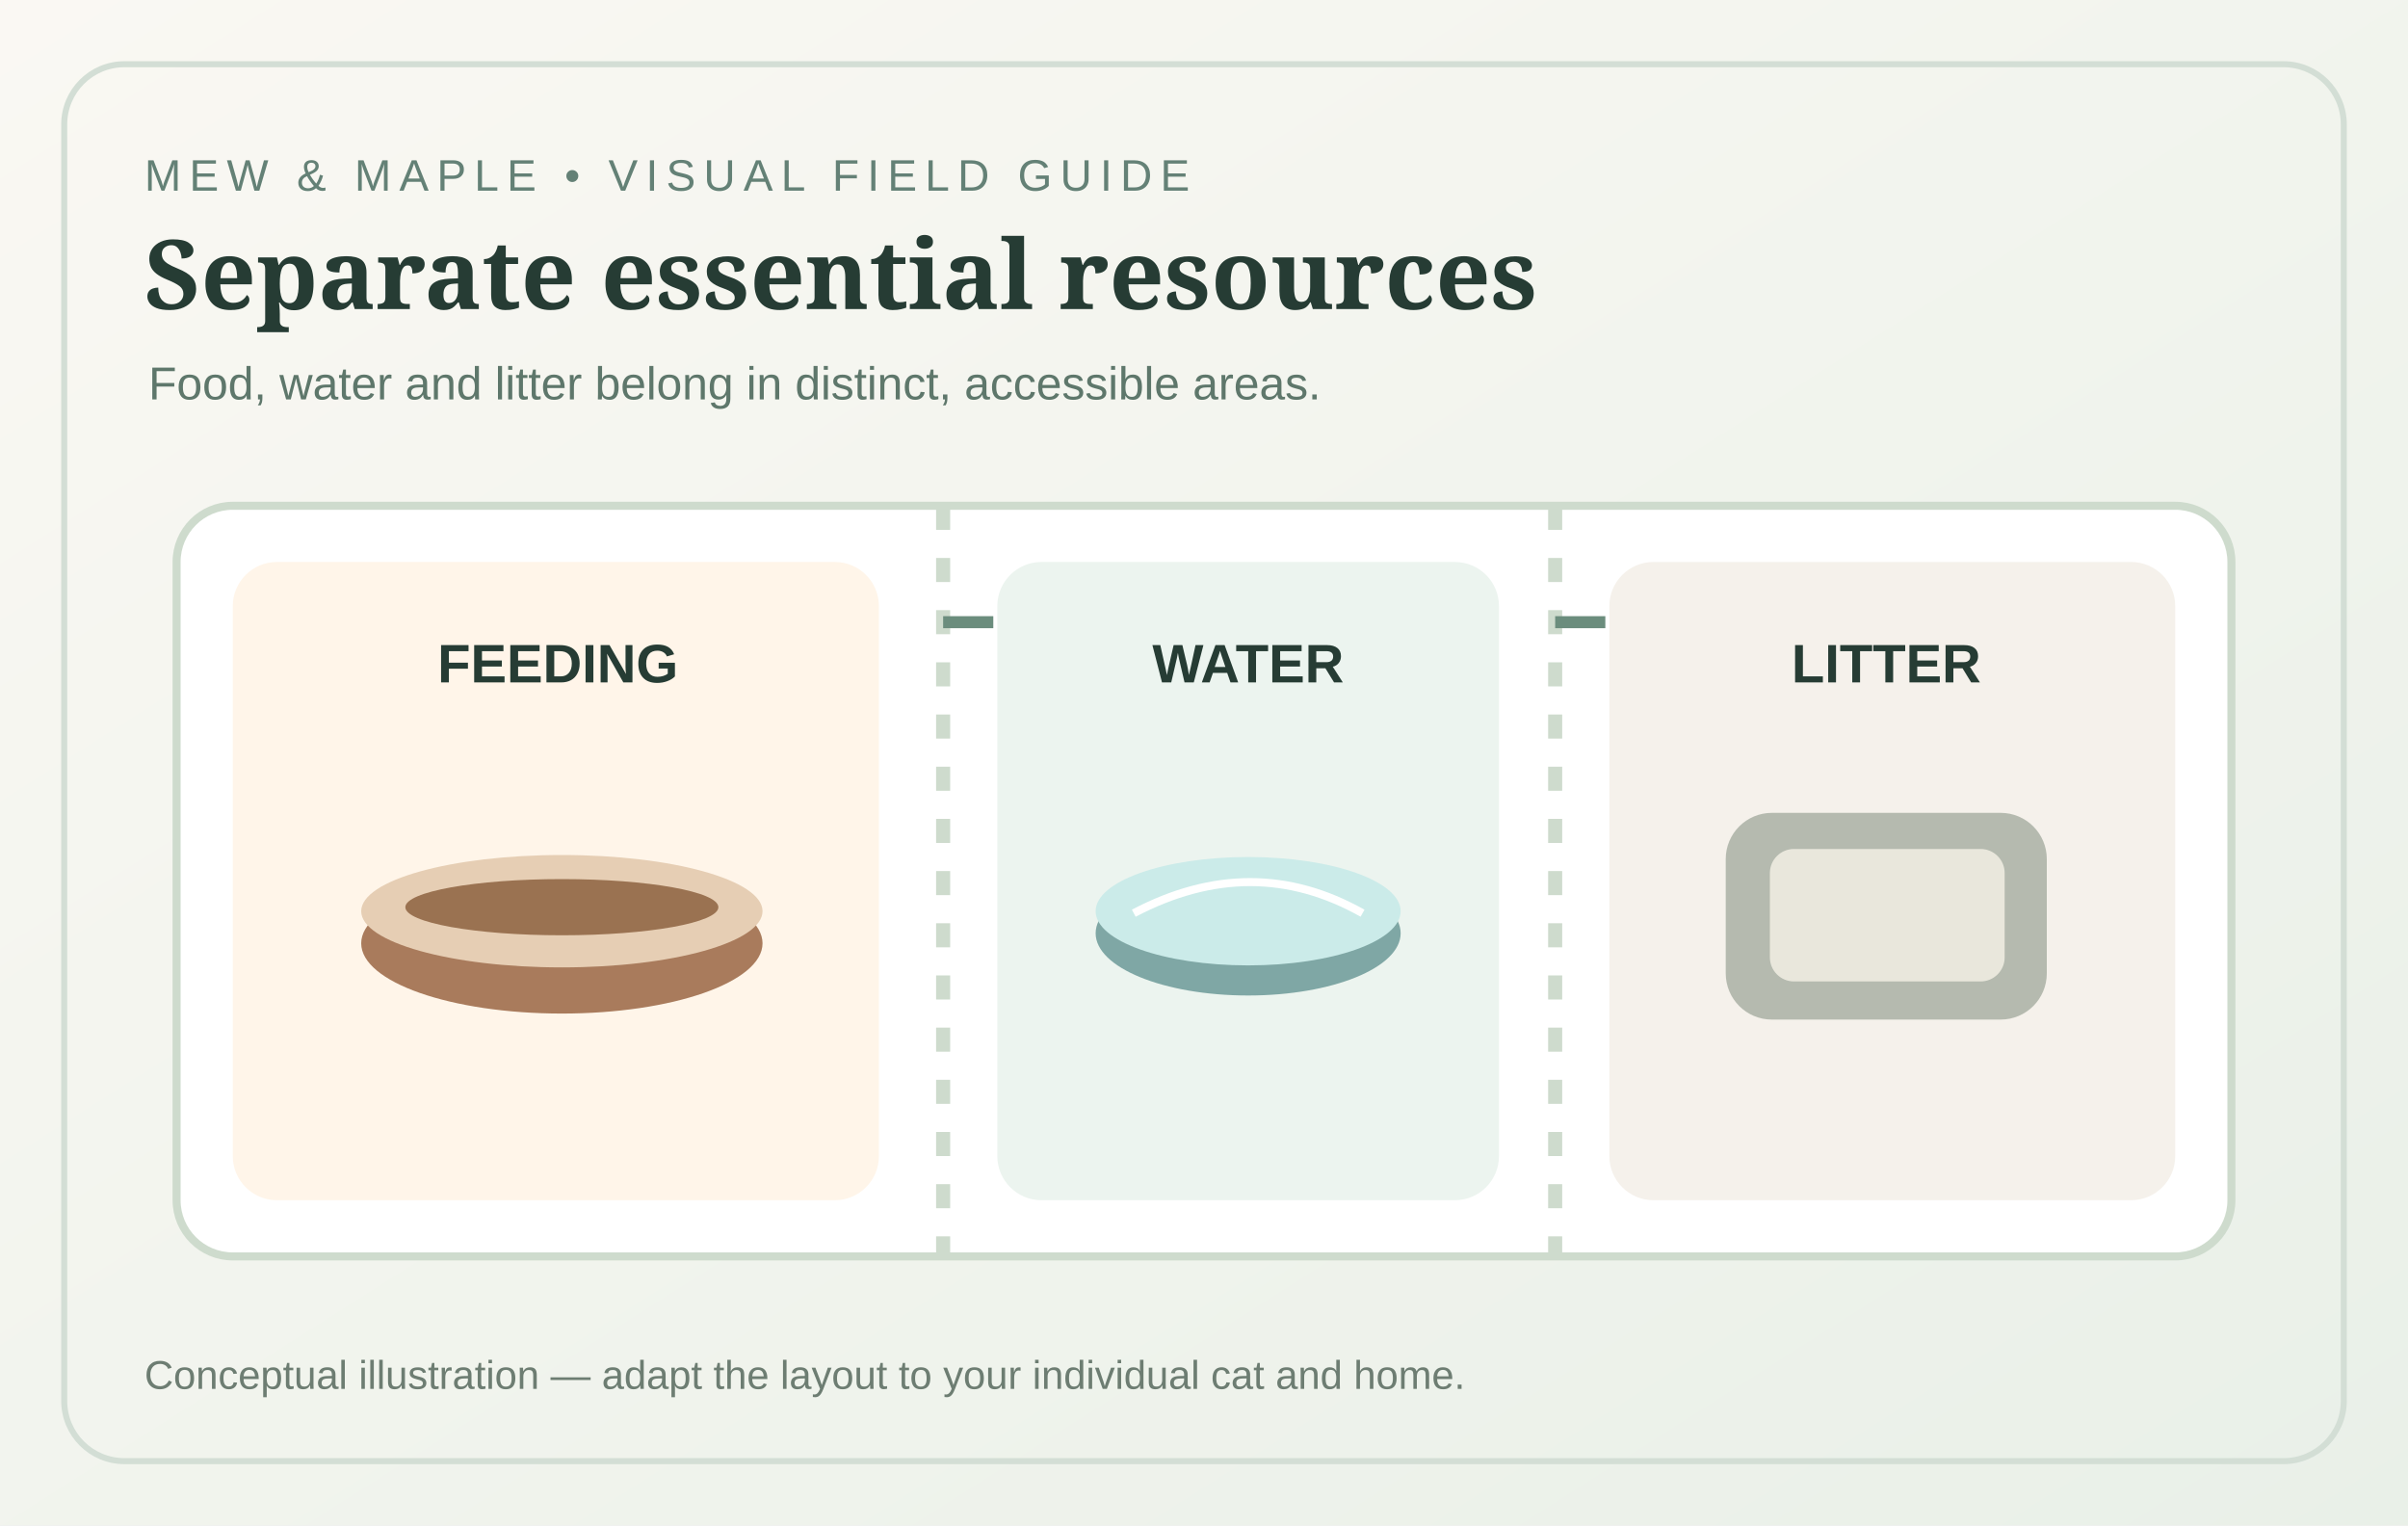
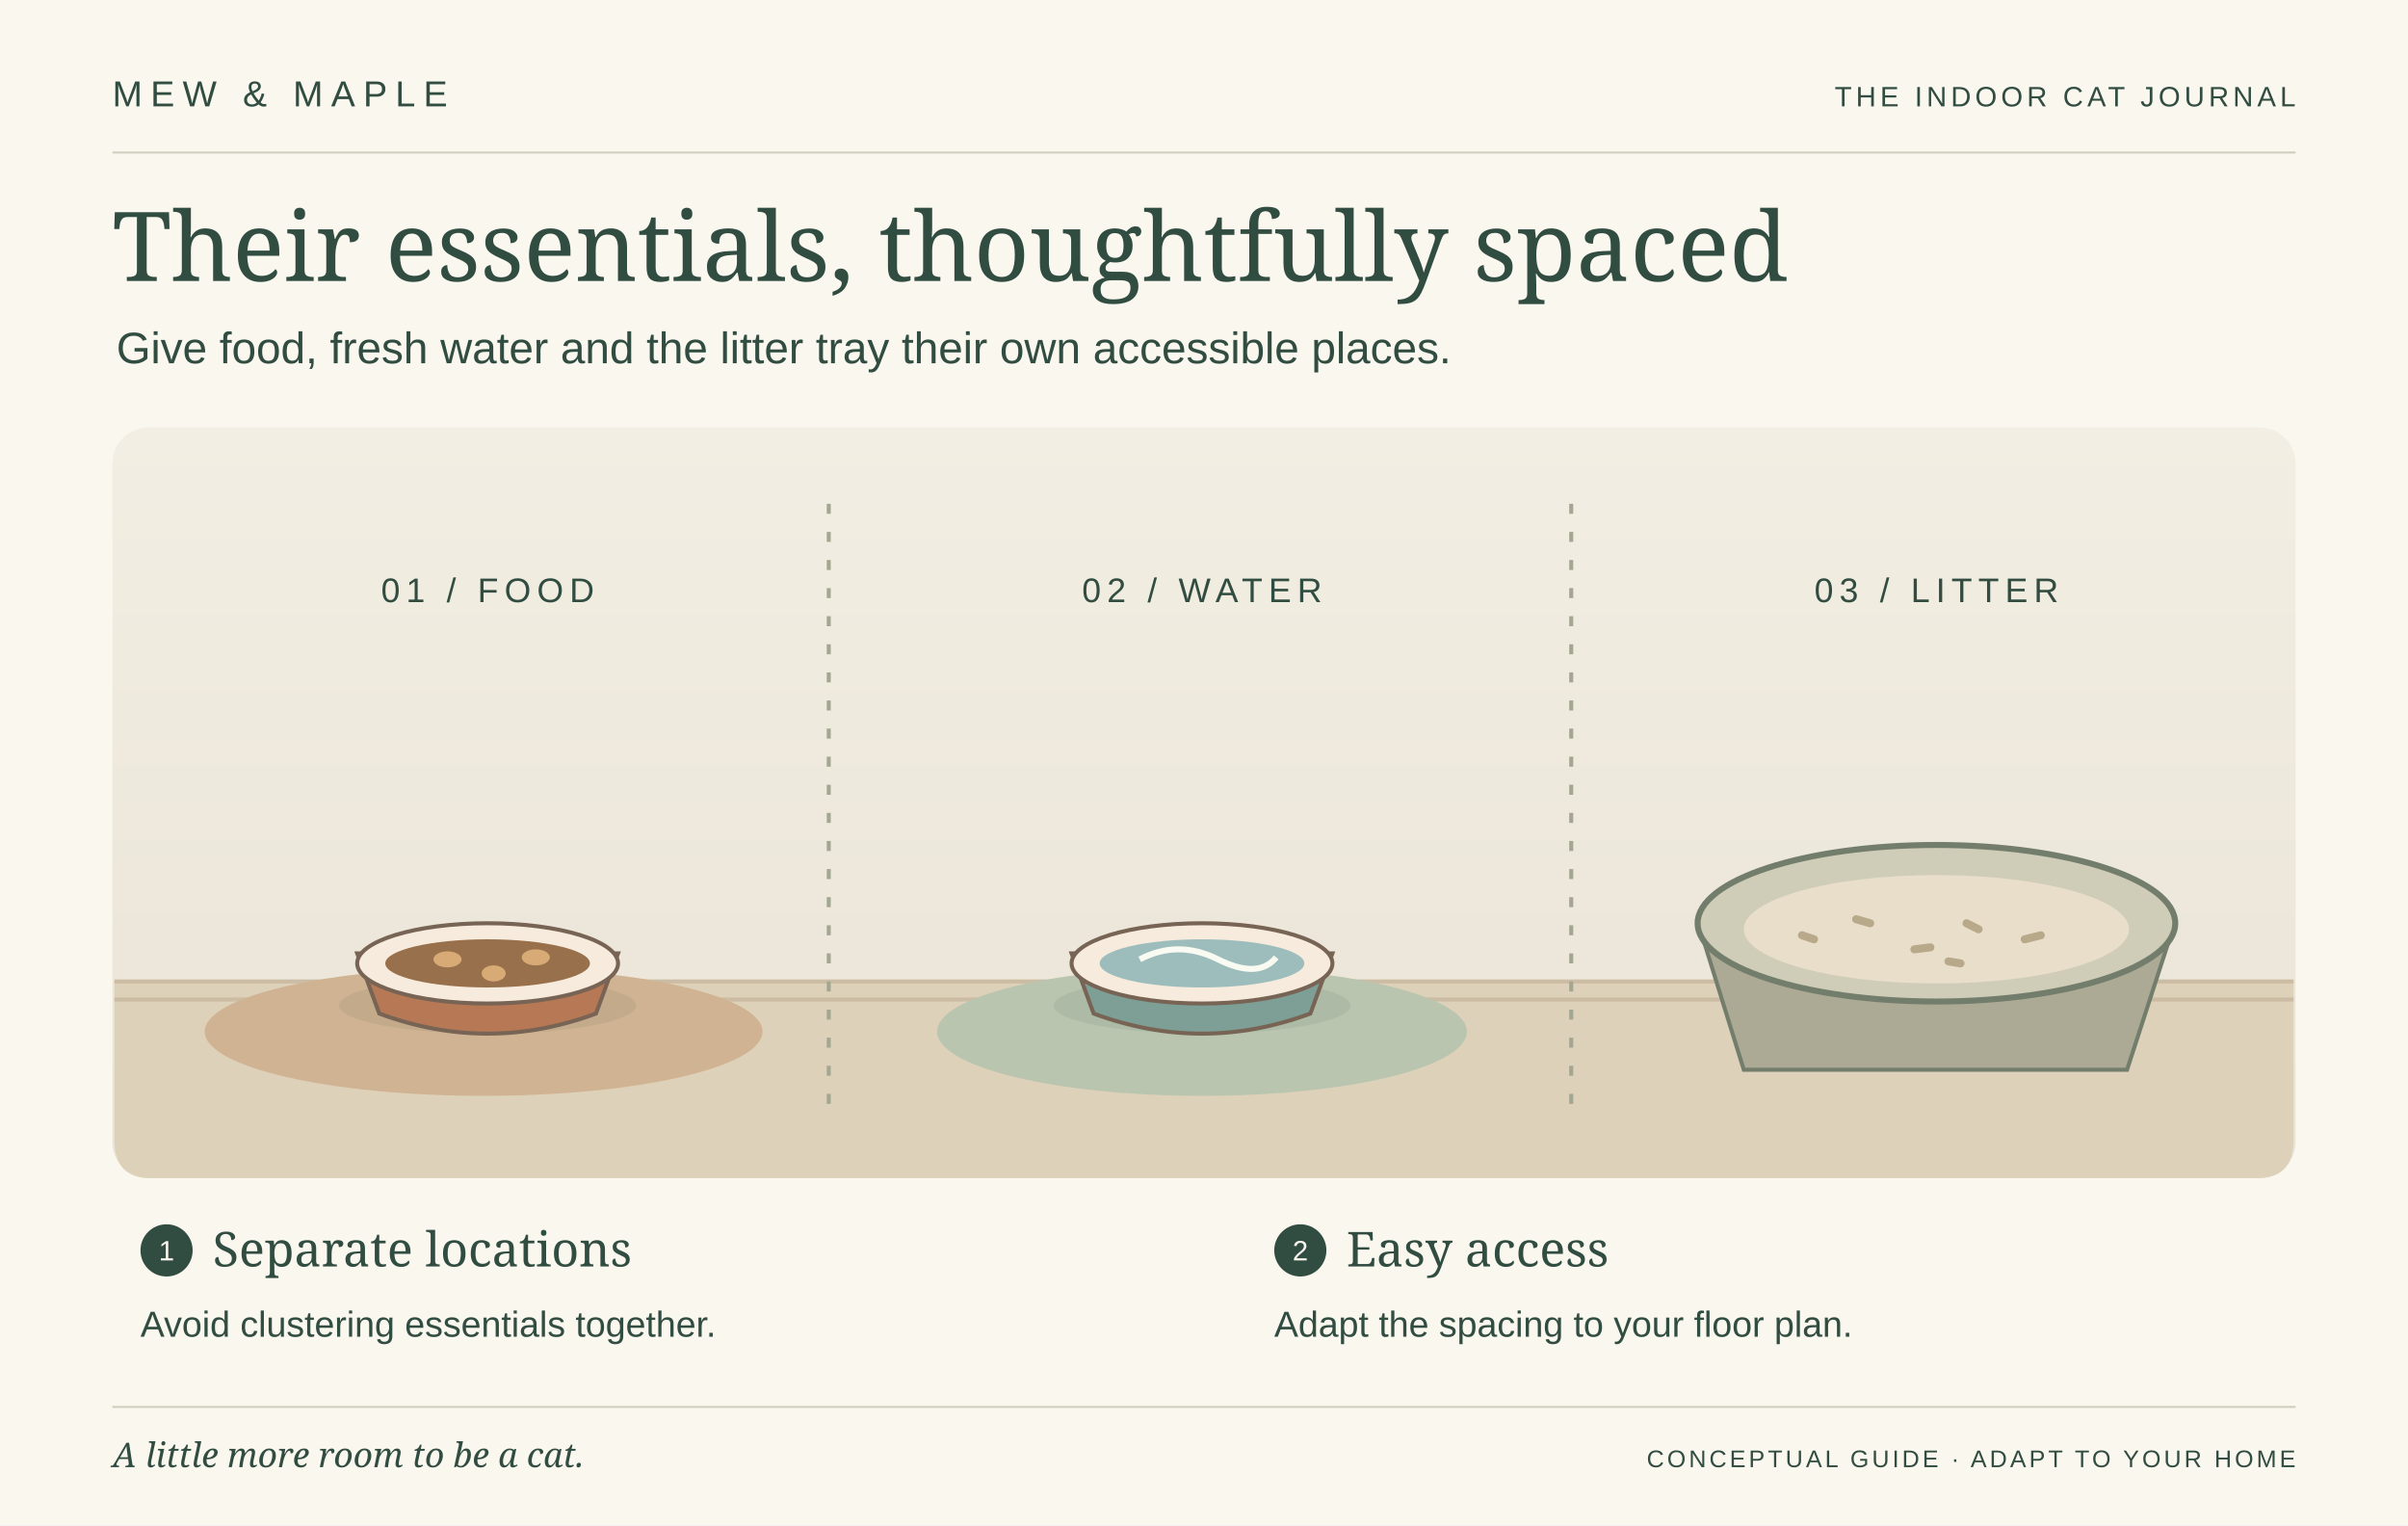
- <svg xmlns="http://www.w3.org/2000/svg" width="1200" height="760" viewBox="0 0 1200 760" role="img" aria-label="Separate essential resources">
+ <svg xmlns="http://www.w3.org/2000/svg" width="1200" height="760" viewBox="0 0 1200 760" role="img" aria-labelledby="title desc">
  <defs>
-     <linearGradient id="paper" x1="0" y1="0" x2="1" y2="1">
-       <stop stop-color="#FAF8F3" />
-       <stop offset="1" stop-color="#E9F0E8" />
+     <linearGradient id="wall" x2="0" y2="1">
+       <stop stop-color="#F3EEE3" />
+       <stop offset="1" stop-color="#E9E4D6" />
    </linearGradient>
-     <filter id="soft">
-       <feDropShadow dx="0" dy="10" stdDeviation="15" flood-color="#263C34" flood-opacity=".08" />
-     </filter>
+     <pattern id="rope" width="50" height="9" patternUnits="userSpaceOnUse">
+       <rect width="50" height="9" fill="#C7AC83" />
+       <path d="M0 8 L50 2" stroke="#A88B65" stroke-width="2" />
+     </pattern>
+     <pattern id="weave" width="12" height="12" patternUnits="userSpaceOnUse">
+       <rect width="12" height="12" fill="#B4BDA5" />
+       <path d="M0 3 H12 M3 0 V12" stroke="#D5DBC7" stroke-width="2" />
+     </pattern>
  </defs>
-   <rect width="1200" height="760" fill="url(#paper)" />
-   <rect x="32" y="32" width="1136" height="696" rx="30" fill="none" stroke="#D3DED5" stroke-width="3" />
-   <text x="72" y="95" font-size="22" letter-spacing="4" fill="#648176" font-family="Arial,sans-serif">MEW &amp; MAPLE  •  VISUAL FIELD GUIDE</text>
-   <text x="72" y="154" font-size="48" fill="#263C34" font-family="Georgia,serif" font-weight="bold">Separate essential resources</text>
-   <text x="74" y="199" font-size="23" fill="#5E776B" font-family="Arial,sans-serif">Food, water and litter belong in distinct, accessible areas.</text>
-   <rect x="88" y="252" width="1024" height="374" rx="28" fill="#FFFFFF" stroke="#CEDBCD" stroke-width="4" />
-   <path d="M470 252 V626 M775 252 V626" stroke="#CEDBCD" stroke-width="7" stroke-dasharray="12 14" />
-   <rect x="116" y="280" width="322" height="318" rx="22" fill="#FFF5E9" />
-   <rect x="497" y="280" width="250" height="318" rx="22" fill="#ECF4EF" />
-   <rect x="802" y="280" width="282" height="318" rx="22" fill="#F5F1EB" />
-   <text x="278" y="340" text-anchor="middle" font-family="Arial" font-size="27" font-weight="bold" fill="#263C34">FEEDING</text>
-   <text x="622" y="340" text-anchor="middle" font-family="Arial" font-size="27" font-weight="bold" fill="#263C34">WATER</text>
-   <text x="940" y="340" text-anchor="middle" font-family="Arial" font-size="27" font-weight="bold" fill="#263C34">LITTER</text>
-   <ellipse cx="280" cy="470" rx="100" ry="35" fill="#A97B5C" />
-   <ellipse cx="280" cy="454" rx="100" ry="28" fill="#E6CEB4" />
-   <ellipse cx="280" cy="452" rx="78" ry="14" fill="#9A7251" />
-   <ellipse cx="622" cy="465" rx="76" ry="31" fill="#7FA7A5" />
-   <ellipse cx="622" cy="454" rx="76" ry="27" fill="#CBEBE9" />
-   <path d="M565 455 Q624 424 679 455" stroke="#FFFFFF" stroke-width="4" fill="none" />
-   <rect x="860" y="405" width="160" height="103" rx="23" fill="#B5BAAF" />
-   <rect x="882" y="423" width="117" height="66" rx="12" fill="#E9E7DC" />
-   <path d="M775 310 H800 M470 310 H495" stroke="#6B8D7D" stroke-width="6" />
-   <text x="72" y="692" font-size="20" fill="#6D7D72" font-family="Arial,sans-serif">Conceptual illustration — adapt the layout to your individual cat and home.</text>
+   <rect width="1200" height="760" fill="#FAF7EF" />
+   <g font-family="Arial,sans-serif">
+     <text x="56" y="53" font-size="18" fill="#314C40" letter-spacing="4">MEW &amp; MAPLE</text>
+     <text x="1144" y="53" font-size="14" fill="#314C40" text-anchor="end" letter-spacing="2">THE INDOOR CAT JOURNAL</text>
+     <path d="M56 76 H1144" stroke="#CFCDBD" />
+     <text x="56" y="140" font-size="48" fill="#314C40" font-family="Georgia,serif">Their essentials, thoughtfully spaced</text>
+     <text x="58" y="181" font-size="22" fill="#314C40">Give food, fresh water and the litter tray their own accessible places.</text>
+     <rect x="56" y="213" width="1088" height="374" rx="18" fill="url(#wall)" />
+     <path d="M57 489 H1143 V568 Q1143 587 1125 587 H75 Q57 587 57 568Z" fill="#DED1B9" />
+     <path d="M57 489 H1143 M57 498 H1143" stroke="#CBBCA3" stroke-width="2" />
+     <path d="M413 251 V551 M783 251 V551" stroke="#A3A791" stroke-width="2" stroke-dasharray="5 9" />
+     <ellipse cx="241" cy="514" rx="139" ry="32" fill="#D0B392" />
+     <ellipse cx="599" cy="514" rx="132" ry="32" fill="#B9C5AF" />
+     <g transform="translate(243 480)">
+       <ellipse cy="21" rx="74" ry="14" fill="#354F40" opacity=".09" />
+       <path d="M-65 -5 L-54 25 Q0 45 54 25 L65 -5Z" fill="#B77855" stroke="#776454" stroke-width="2" />
+       <ellipse rx="65" ry="20" fill="#F6EBDD" stroke="#776454" stroke-width="2" />
+       <ellipse rx="51" ry="12" fill="#98704C" />
+       <g fill="#D8AB76">
+         <ellipse cx="-20" cy="-2" rx="7" ry="4" />
+         <ellipse cx="3" cy="5" rx="6" ry="4" />
+         <ellipse cx="24" cy="-3" rx="7" ry="4" />
+       </g>
+     </g>
+     <g transform="translate(599 480)">
+       <ellipse cy="21" rx="74" ry="14" fill="#354F40" opacity=".09" />
+       <path d="M-65 -5 L-54 25 Q0 45 54 25 L65 -5Z" fill="#7E9F95" stroke="#776454" stroke-width="2" />
+       <ellipse rx="65" ry="20" fill="#F6EBDD" stroke="#776454" stroke-width="2" />
+       <ellipse rx="51" ry="12" fill="#9DBDBC" />
+       <path d="M-31 -2 Q-12 -12 8 -2 T37 -3" fill="none" stroke="#F9FAF1" stroke-width="3" />
+     </g>
+     <g transform="translate(965 478)">
+       <path d="M-119 -19 L-96 55 H95 L119 -19Z" fill="#ACAA95" stroke="#737D6C" stroke-width="2" />
+       <ellipse cy="-18" rx="119" ry="39" fill="#CFCCB8" stroke="#737D6C" stroke-width="3" />
+       <ellipse cy="-15" rx="96" ry="27" fill="#E9DECA" />
+       <path d="M-67 -12 l6 2 m21 -10 l7 2 m22 13 l8 -1 m18 -12 l6 3 m23 5 l8 -2 m-46 13 l6 1" stroke="#B7A98A" stroke-width="4" stroke-linecap="round" />
+     </g>
+     <text x="243" y="300" font-size="17" fill="#314C40" text-anchor="middle" letter-spacing="3">01 / FOOD</text>
+     <text x="599" y="300" font-size="17" fill="#314C40" text-anchor="middle" letter-spacing="3">02 / WATER</text>
+     <text x="965" y="300" font-size="17" fill="#314C40" text-anchor="middle" letter-spacing="3">03 / LITTER</text>
+     <circle cx="83" cy="623" r="13" fill="#314C40" />
+     <text x="83" y="628" font-size="14" fill="#314C40" text-anchor="middle" style="fill:#FAF7EF" data-fill="#FAF7EF">1</text>
+     <text x="106" y="631" font-size="24" fill="#314C40" font-family="Georgia,serif">Separate locations</text>
+     <text x="70" y="666" font-size="18" fill="#314C40">Avoid clustering essentials together.</text>
+     <circle cx="648" cy="623" r="13" fill="#314C40" />
+     <text x="648" y="628" font-size="14" fill="#314C40" text-anchor="middle" style="fill:#FAF7EF" data-fill="#FAF7EF">2</text>
+     <text x="671" y="631" font-size="24" fill="#314C40" font-family="Georgia,serif">Easy access</text>
+     <text x="635" y="666" font-size="18" fill="#314C40">Adapt the spacing to your floor plan.</text>
+     <path d="M56 701 H1144" stroke="#CFCDBD" />
+     <text x="56" y="731" font-size="17" fill="#314C40" font-family="Georgia,serif" font-style="italic">A little more room to be a cat.</text>
+     <text x="1144" y="731" font-size="12" fill="#314C40" text-anchor="end" letter-spacing="1.5">CONCEPTUAL GUIDE · ADAPT TO YOUR HOME</text>
+   </g>
</svg>
